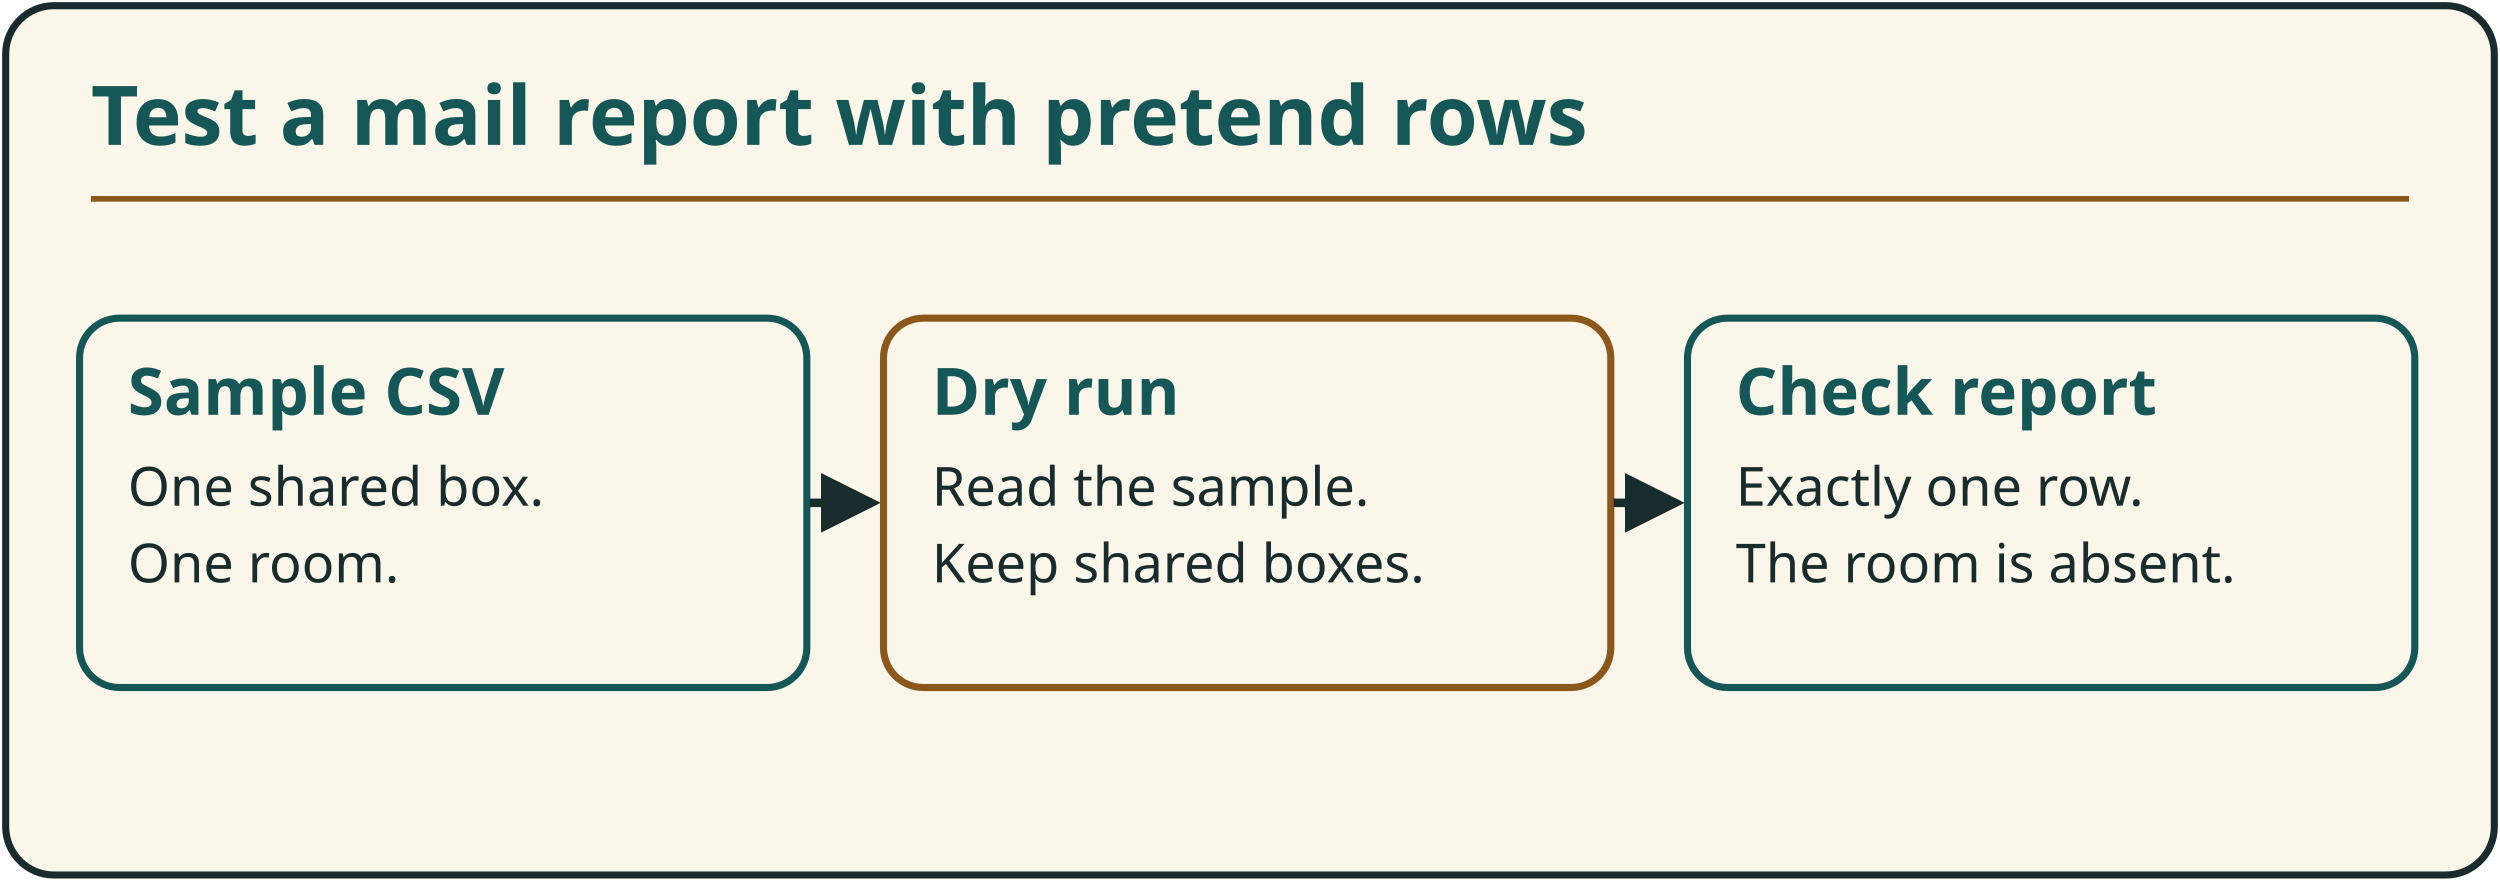
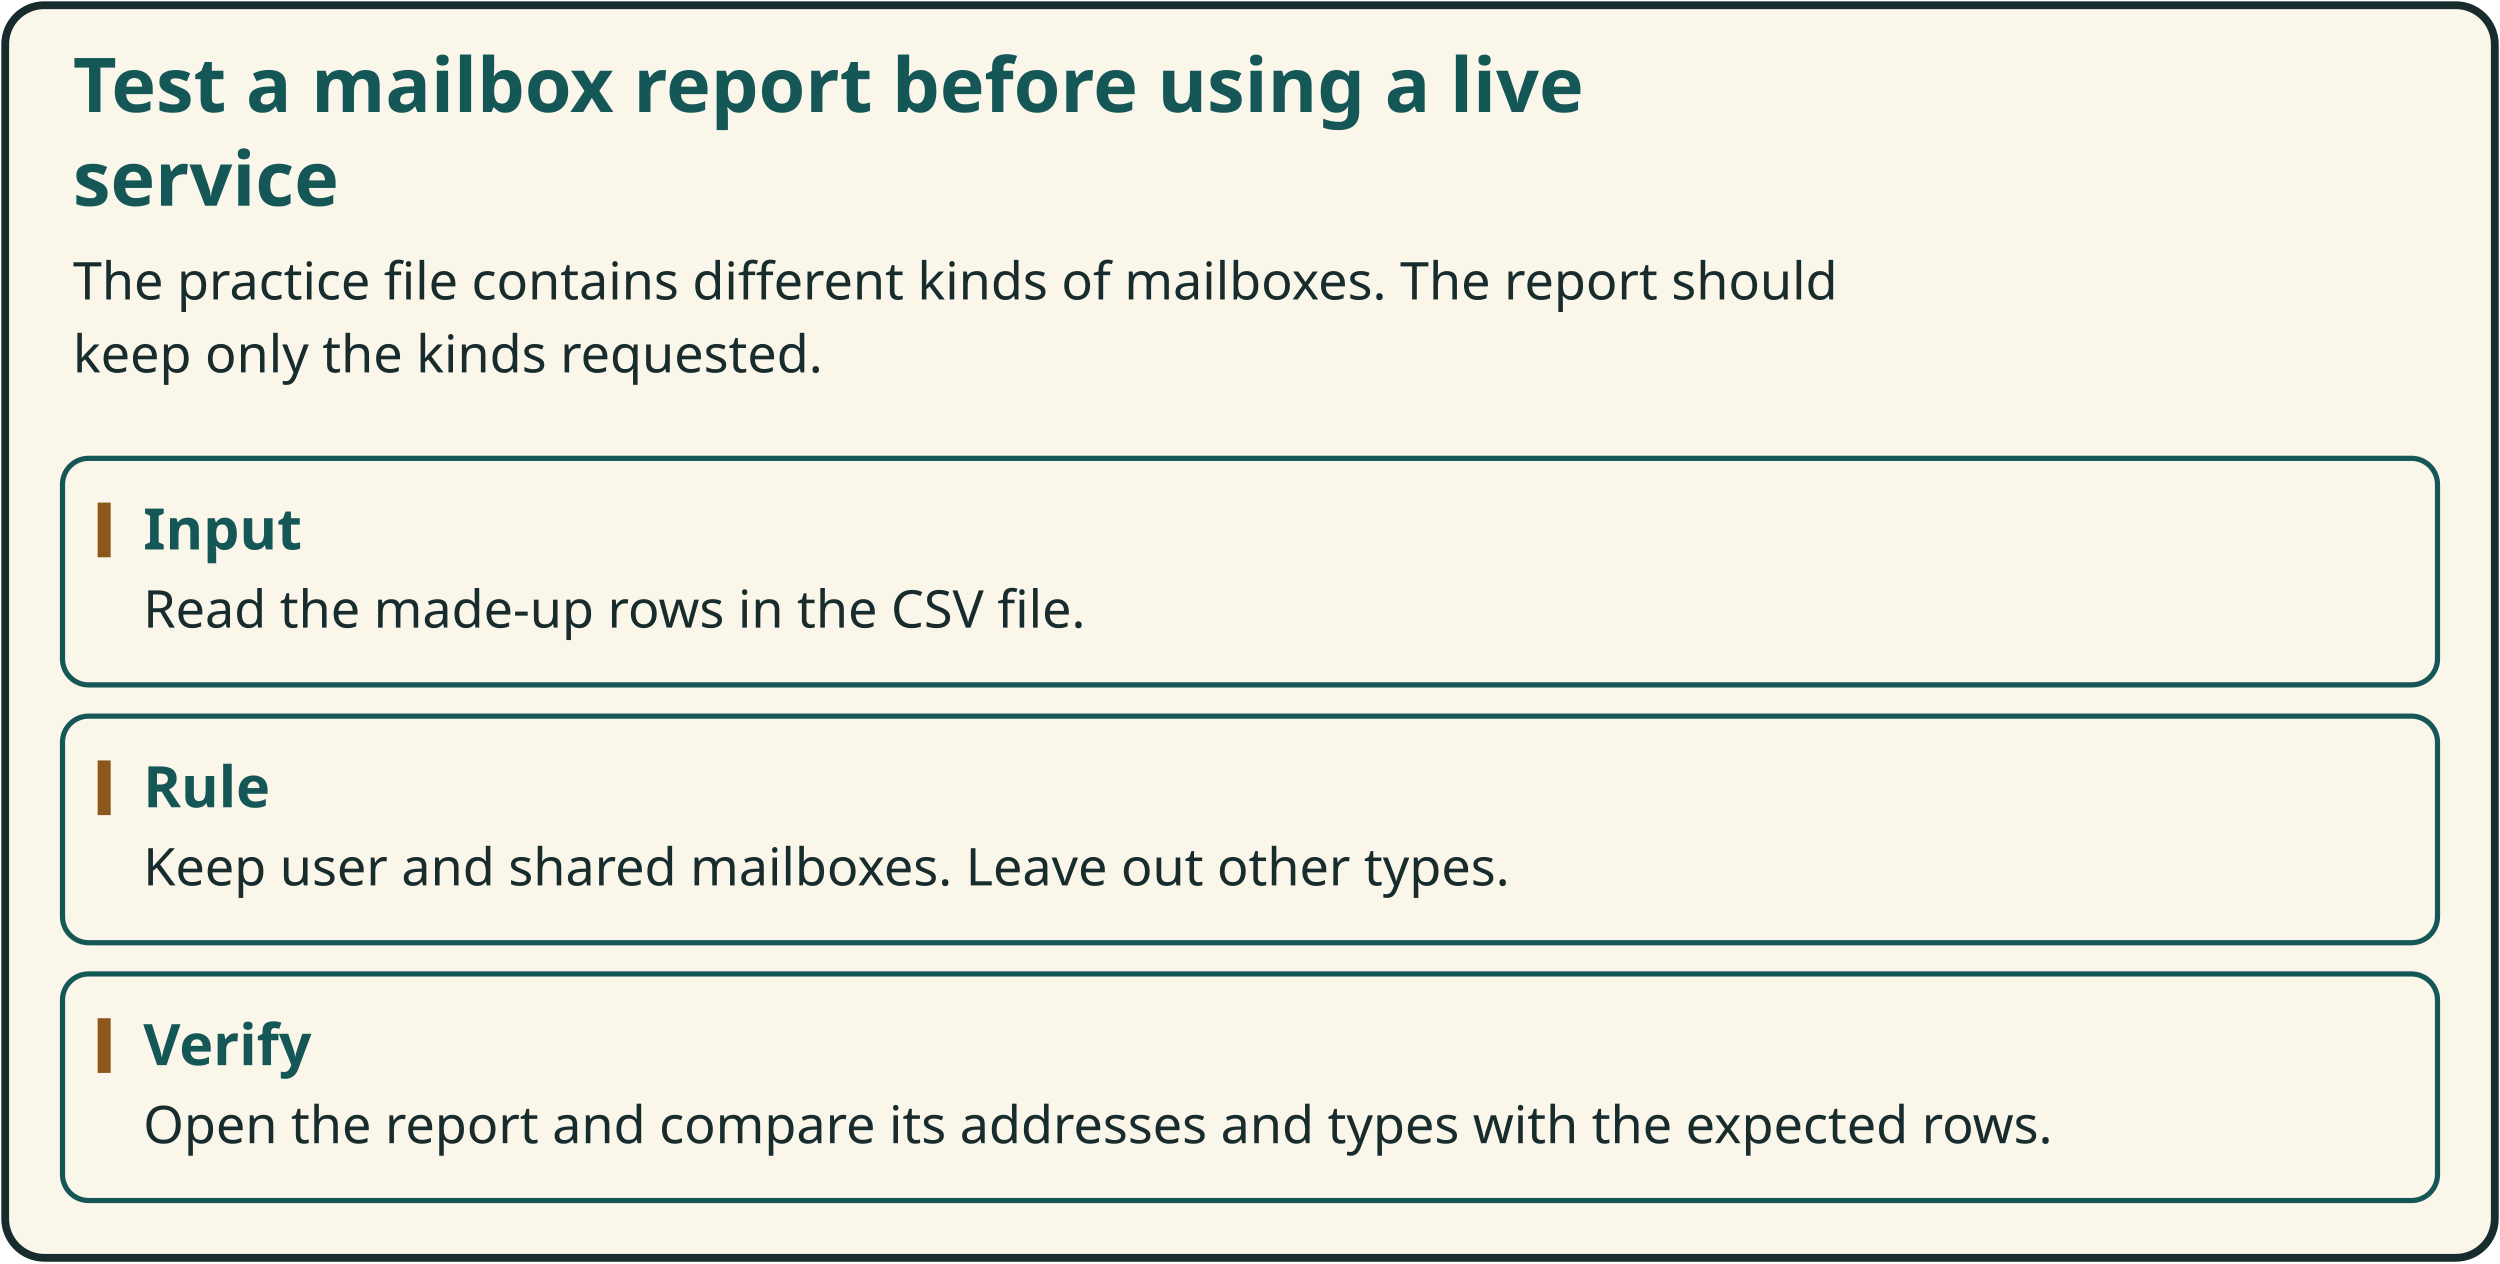
- <svg xmlns="http://www.w3.org/2000/svg" viewBox="0 0 880 310" role="img" aria-labelledby="title description">
-   <defs>
-     <marker id="arrow" markerWidth="7" markerHeight="7" refX="6" refY="3.5" orient="auto">
-       <path d="M0 0 L7 3.5 L0 7 Z" fill="#182c2d" />
-     </marker>
-   </defs>
-   <rect x="2" y="2" width="876" height="306" rx="17" fill="#faf6ea" stroke="#182c2d" stroke-width="2.5" />
-   <text x="32" y="51" fill="#145756" text-anchor="start" font-family="Verdana, sans-serif" font-size="29" font-weight="700">Test a mail report with pretend rows</text>
-   <path d="M32 70H848" stroke="#8b571b" stroke-width="2" />
-   <rect x="28" y="112" width="256" height="130" rx="14" fill="#faf6ea" stroke="#145756" stroke-width="2.5" />
-   <text x="45" y="146" fill="#145756" text-anchor="start" font-family="Verdana, sans-serif" font-size="23" font-weight="700">Sample CSV</text>
-   <text x="45" y="178" fill="#182c2d" text-anchor="start" font-family="Verdana, sans-serif" font-size="19" font-weight="400">One shared box.</text>
-   <text x="45" y="205" fill="#182c2d" text-anchor="start" font-family="Verdana, sans-serif" font-size="19" font-weight="400">One room.</text>
-   <path d="M285 177 L307 177" fill="none" stroke="#182c2d" stroke-width="3" marker-end="url(#arrow)" />
-   <rect x="311" y="112" width="256" height="130" rx="14" fill="#faf6ea" stroke="#8b571b" stroke-width="2.5" />
-   <text x="328" y="146" fill="#145756" text-anchor="start" font-family="Verdana, sans-serif" font-size="23" font-weight="700">Dry run</text>
-   <text x="328" y="178" fill="#182c2d" text-anchor="start" font-family="Verdana, sans-serif" font-size="19" font-weight="400">Read the sample.</text>
-   <text x="328" y="205" fill="#182c2d" text-anchor="start" font-family="Verdana, sans-serif" font-size="19" font-weight="400">Keep shared boxes.</text>
-   <path d="M568 177 L590 177" fill="none" stroke="#182c2d" stroke-width="3" marker-end="url(#arrow)" />
-   <rect x="594" y="112" width="256" height="130" rx="14" fill="#faf6ea" stroke="#145756" stroke-width="2.5" />
-   <text x="611" y="146" fill="#145756" text-anchor="start" font-family="Verdana, sans-serif" font-size="23" font-weight="700">Check report</text>
-   <text x="611" y="178" fill="#182c2d" text-anchor="start" font-family="Verdana, sans-serif" font-size="19" font-weight="400">Exactly one row.</text>
-   <text x="611" y="205" fill="#182c2d" text-anchor="start" font-family="Verdana, sans-serif" font-size="19" font-weight="400">The room is absent.</text>
+ <svg xmlns="http://www.w3.org/2000/svg" role="img" aria-labelledby="title desc" viewBox="0 0 960 485" font-family="Verdana, sans-serif">
+   <rect x="2" y="2" width="956" height="481" rx="15" fill="#faf6ea" stroke="#182c2d" stroke-width="3" />
+   <text x="28" y="43" fill="#145756" font-size="29" font-weight="bold">Test a mailbox report before using a live</text>
+   <text x="28" y="79" fill="#145756" font-size="29" font-weight="bold">service</text>
+   <text x="28" y="115" fill="#182c2d" font-size="20">The practice file contains different kinds of mailboxes. The report should</text>
+   <text x="28" y="143" fill="#182c2d" font-size="20">keep only the kinds requested.</text>
+   <rect x="24" y="176" width="912" height="87" rx="10" fill="#faf6ea" stroke="#145756" stroke-width="2" />
+   <path d="M40 193v21" stroke="#8b571b" stroke-width="5" />
+   <text x="55" y="211" fill="#145756" font-size="22" font-weight="bold">Input</text>
+   <text x="55" y="241" fill="#182c2d" font-size="20">Read the made-up rows in the CSV file.</text>
+   <rect x="24" y="275" width="912" height="87" rx="10" fill="#faf6ea" stroke="#145756" stroke-width="2" />
+   <path d="M40 292v21" stroke="#8b571b" stroke-width="5" />
+   <text x="55" y="310" fill="#145756" font-size="22" font-weight="bold">Rule</text>
+   <text x="55" y="340" fill="#182c2d" font-size="20">Keep user and shared mailboxes. Leave out other types.</text>
+   <rect x="24" y="374" width="912" height="87" rx="10" fill="#faf6ea" stroke="#145756" stroke-width="2" />
+   <path d="M40 391v21" stroke="#8b571b" stroke-width="5" />
+   <text x="55" y="409" fill="#145756" font-size="22" font-weight="bold">Verify</text>
+   <text x="55" y="439" fill="#182c2d" font-size="20">Open the report and compare its addresses and types with the expected rows.</text>
</svg>
